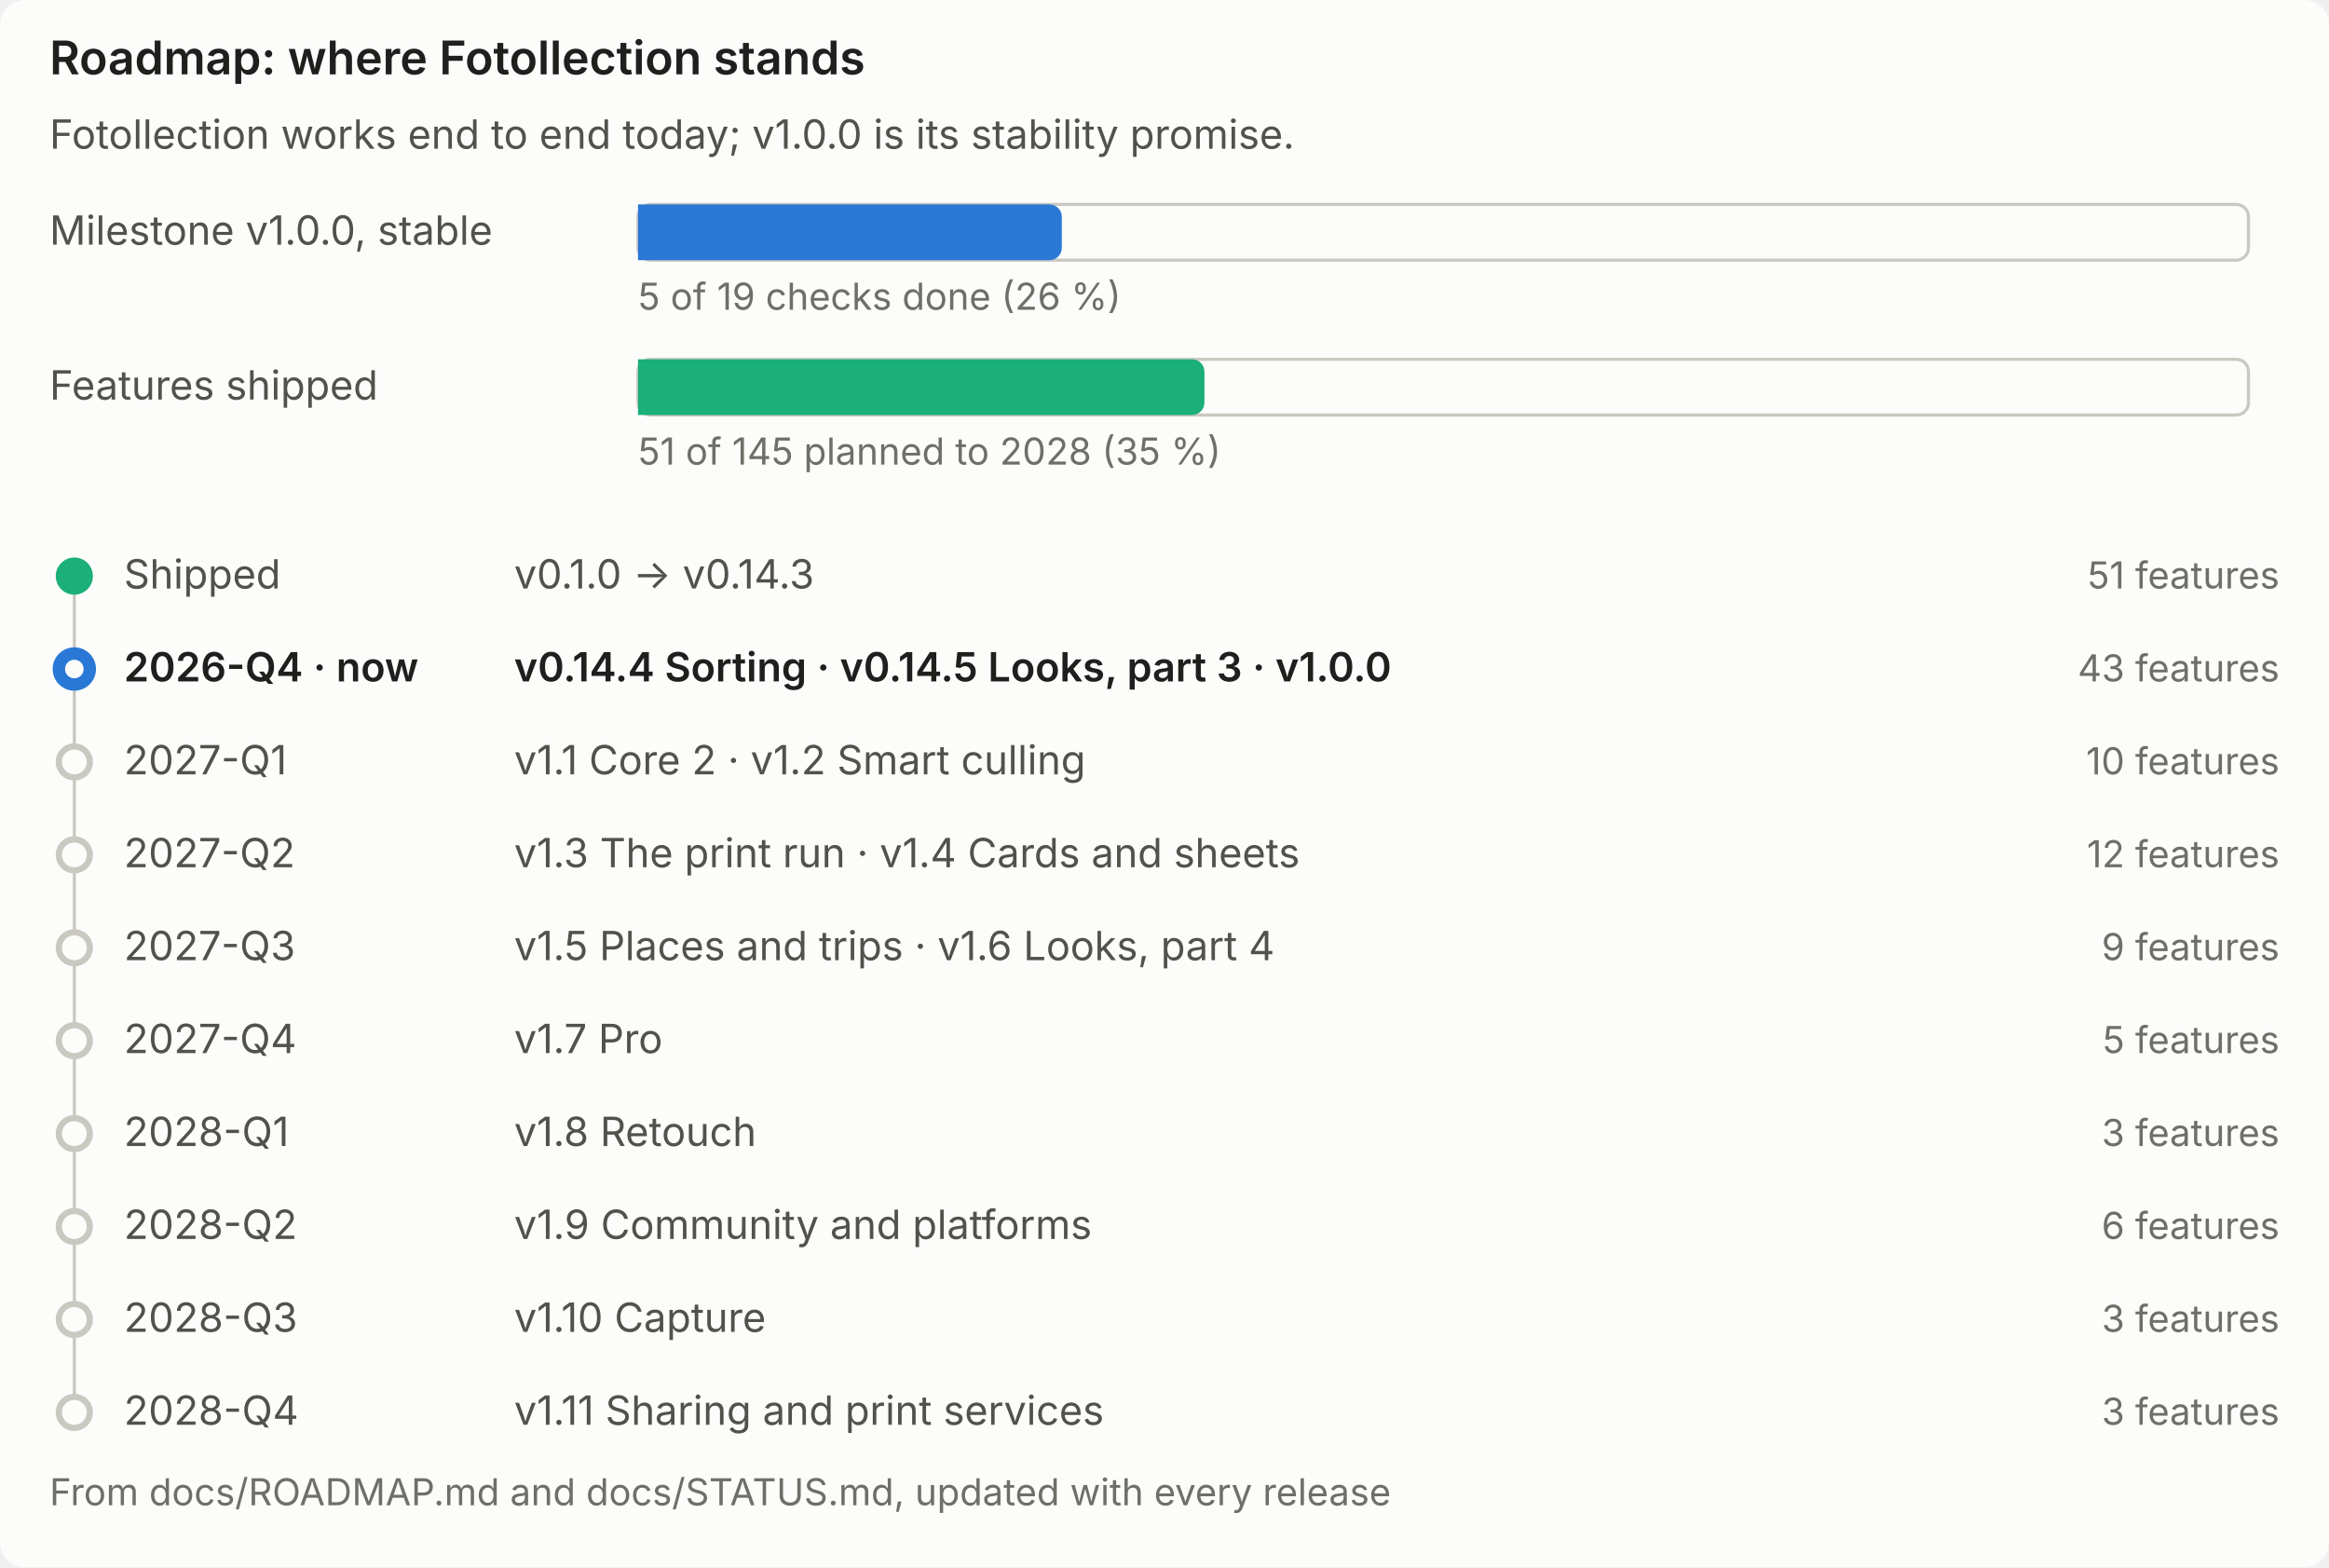
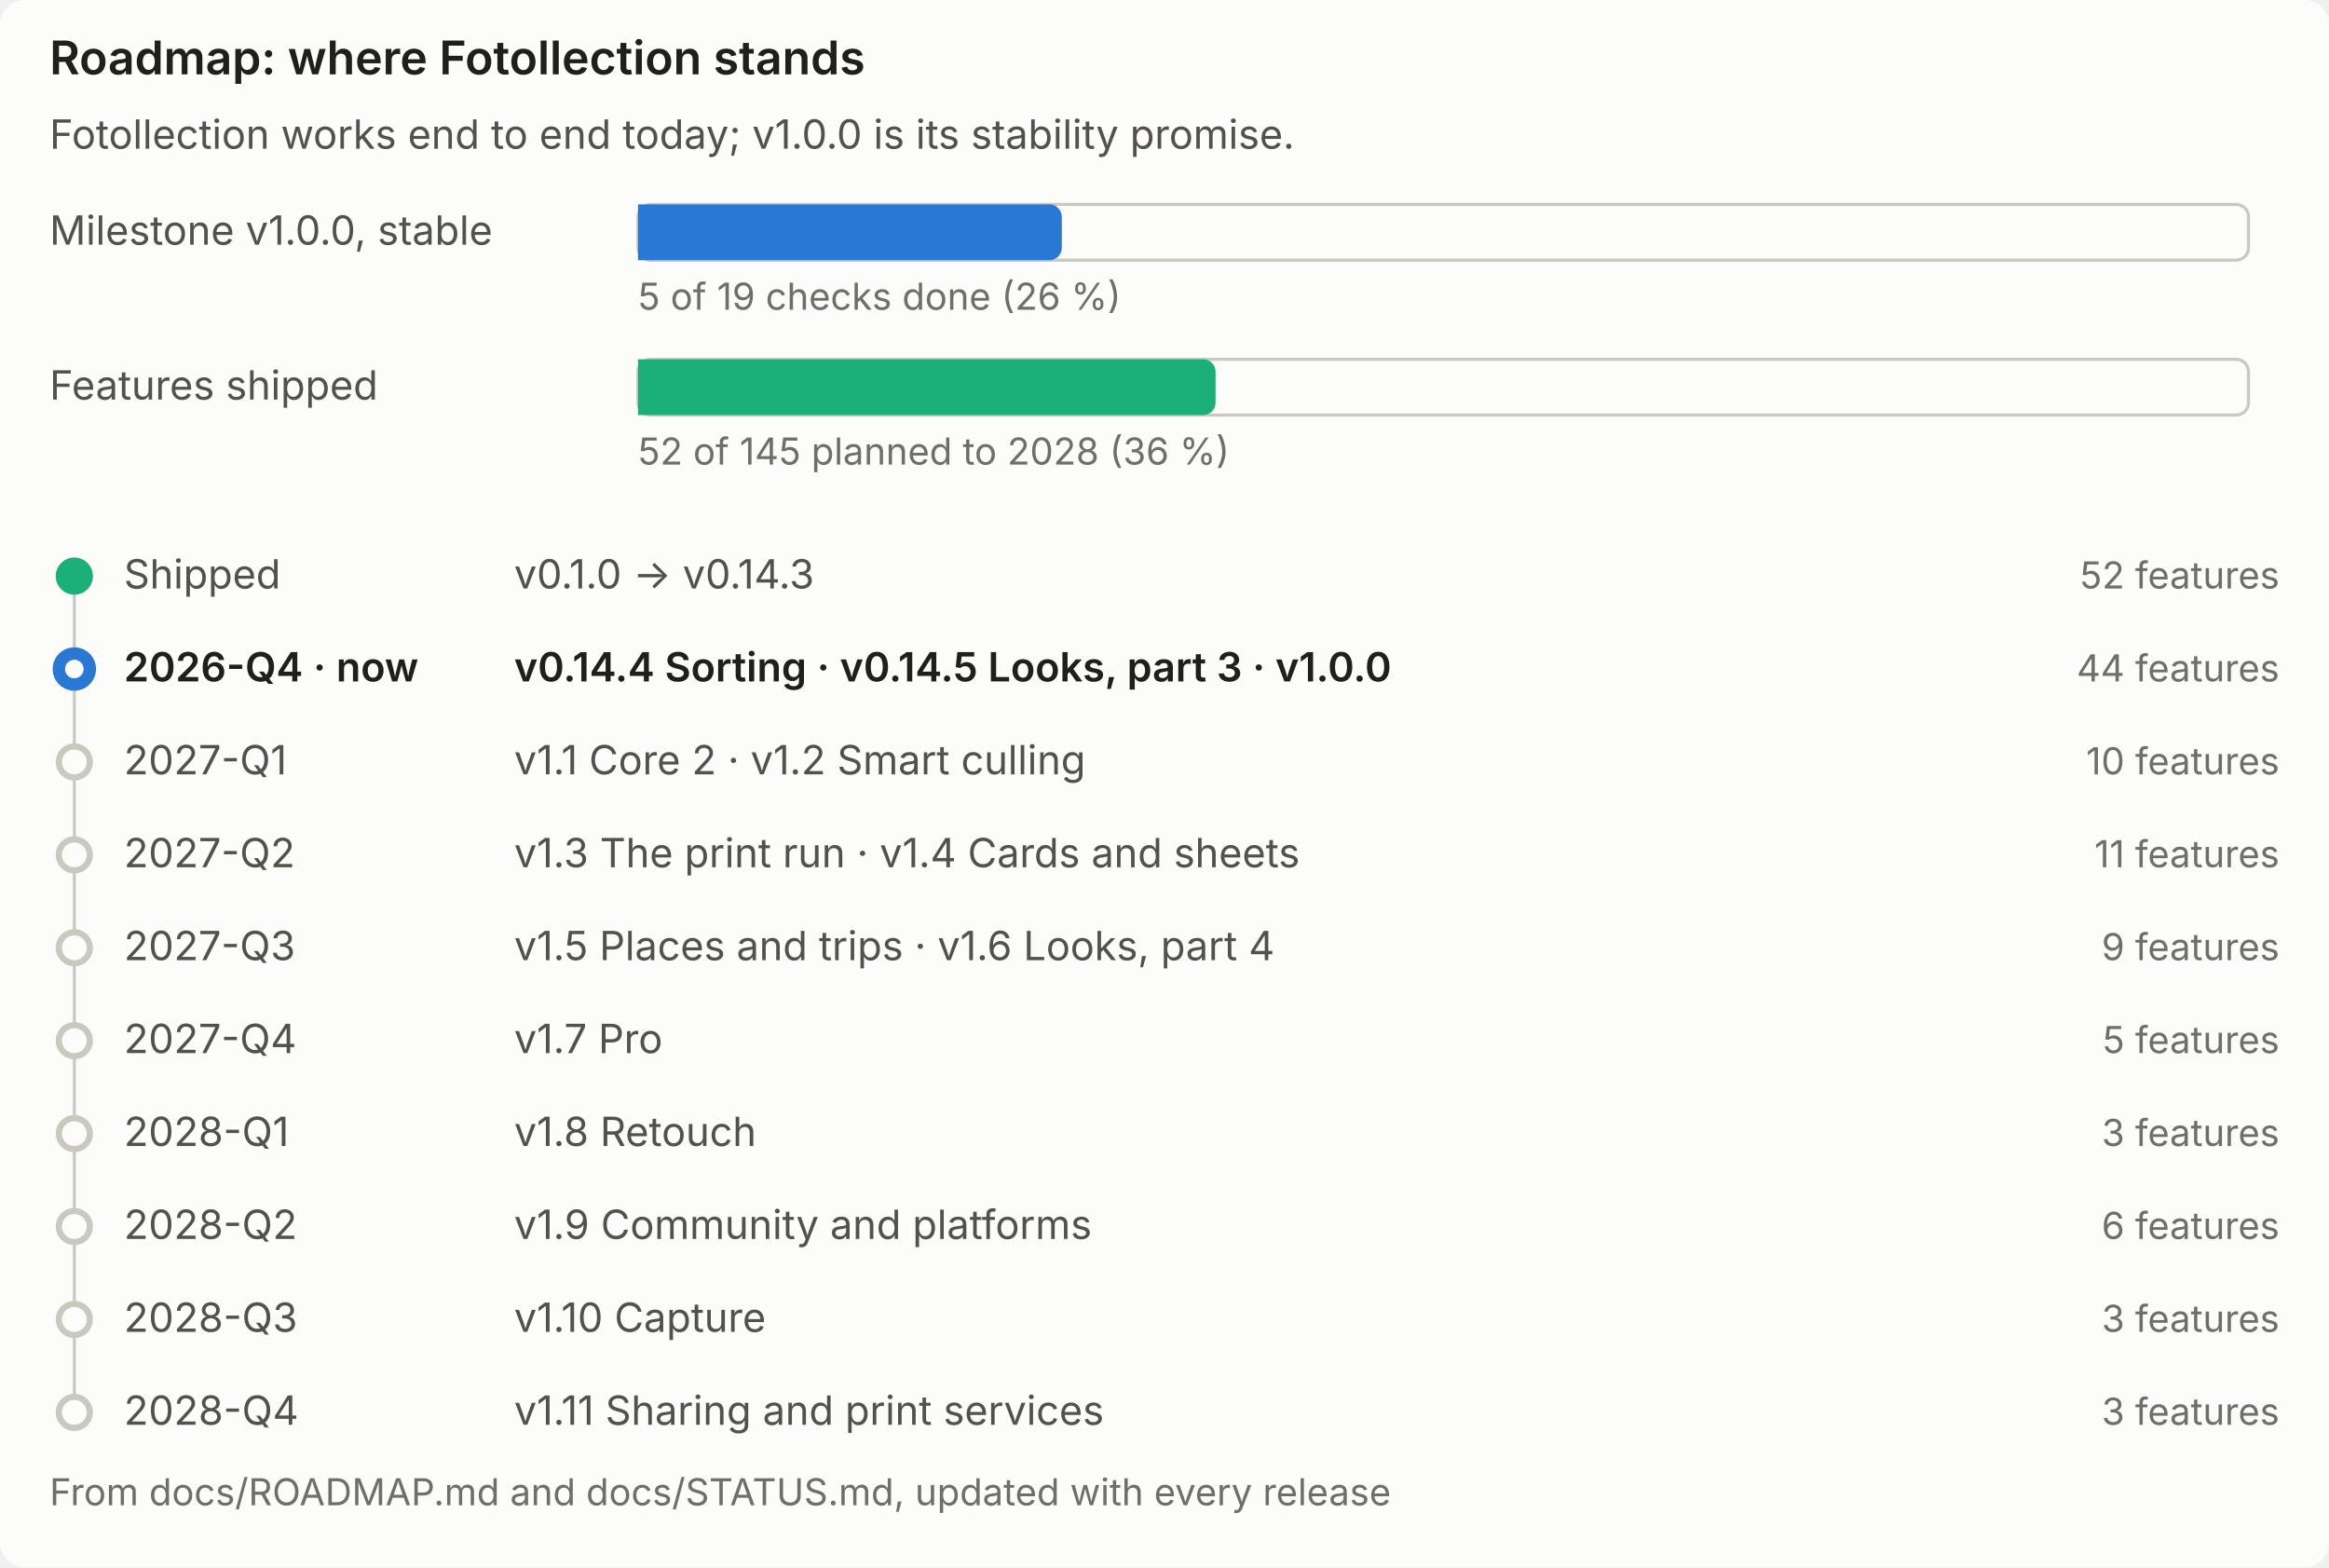
<svg xmlns="http://www.w3.org/2000/svg" viewBox="-16 -16 752 506" width="752" height="506" role="img" aria-labelledby="t d">
  <style>
  .bg{fill:#fcfcfb} .t1{fill:#1f1f1e;font:600 13px system-ui,-apple-system,Segoe UI,sans-serif}
  .t2{fill:#52514c;font:13px system-ui,-apple-system,Segoe UI,sans-serif}
  .t3{fill:#6f6e68;font:12px system-ui,-apple-system,Segoe UI,sans-serif}
  .h{font-size:15px} .num{font-variant-numeric:tabular-nums} .axis{stroke:#c9c8c1;stroke-width:1}
  .ref{stroke:#52514c;stroke-width:1.5;stroke-dasharray:4 3} .refw{stroke:#eb6834;stroke-width:1.5;stroke-dasharray:4 3}
  .s1{fill:#2a78d6} .old{fill-opacity:.45} .s2{fill:#eb6834} .s3{fill:#1baf7a} .s4{fill:#eda100} .s5{fill:#e87ba4} .gap{stroke:#fcfcfb;stroke-width:2}
  .in{fill:#fff}
  @media (prefers-color-scheme: dark){
    .bg{fill:#1a1a19} .t1{fill:#f0efec} .t2{fill:#c3c2b7} .t3{fill:#9d9c93} .axis{stroke:#45443f}
    .ref{stroke:#c3c2b7} .refw{stroke:#d95926}
    .s1{fill:#3987e5} .s2{fill:#d95926} .s3{fill:#199e70} .s4{fill:#c98500} .s5{fill:#d55181} .gap{stroke:#1a1a19}
  }
</style>
  <rect class="bg" x="-16" y="-16" width="752" height="506" rx="8" />
  <text class="t1 h" x="0" y="8">Roadmap: where Fotollection stands</text>
  <text class="t2" x="0" y="32">Fotollection works end to end today; v1.0.0 is its stability promise.</text>
  <text class="t2" x="0" y="63">Milestone v1.0.0, stable</text>
  <rect class="axis" x="190" y="50" width="520" height="18" rx="4" fill="none" />
  <path class="s1" d="M190 50h132.842a4 4 0 0 1 4 4v10a4 4 0 0 1 -4 4h-132.842z" />
  <text class="t3 num" x="190" y="84">5 of 19 checks done (26 %)</text>
  <text class="t2" x="0" y="113">Features shipped</text>
  <rect class="axis" x="190" y="100" width="520" height="18" rx="4" fill="none" />
-   <path class="s3" d="M190 100h178.897a4 4 0 0 1 4 4v10a4 4 0 0 1 -4 4h-178.897z" />
-   <text class="t3 num" x="190" y="134">51 of 145 planned to 2028 (35 %)</text>
+   <path class="s3" d="M190 100h182.483a4 4 0 0 1 4 4v10a4 4 0 0 1 -4 4h-182.483z" />
+   <text class="t3 num" x="190" y="134">52 of 145 planned to 2028 (36 %)</text>
  <line class="axis" x1="8" x2="8" y1="170" y2="440" />
  <circle class="s3" cx="8" cy="170" r="6" />
  <text class="t2" x="24" y="174">Shipped</text>
  <text class="t2" x="150" y="174">v0.1.0 → v0.14.3</text>
-   <text class="t3 num" x="720" y="174" text-anchor="end">51 features</text>
+   <text class="t3 num" x="720" y="174" text-anchor="end">52 features</text>
  <circle class="s1" cx="8" cy="200" r="7" />
  <circle class="bg" cx="8" cy="200" r="3" />
  <text class="t1" x="24" y="204">2026-Q4 · now</text>
  <text class="t1" x="150" y="204">v0.14.4 Sorting · v0.14.5 Looks, part 3 · v1.0.0</text>
-   <text class="t3 num" x="720" y="204" text-anchor="end">43 features</text>
+   <text class="t3 num" x="720" y="204" text-anchor="end">44 features</text>
  <circle class="bg axis" cx="8" cy="230" r="5" style="stroke-width:2" />
  <text class="t2" x="24" y="234">2027-Q1</text>
  <text class="t2" x="150" y="234">v1.1 Core 2 · v1.2 Smart culling</text>
  <text class="t3 num" x="720" y="234" text-anchor="end">10 features</text>
  <circle class="bg axis" cx="8" cy="260" r="5" style="stroke-width:2" />
  <text class="t2" x="24" y="264">2027-Q2</text>
  <text class="t2" x="150" y="264">v1.3 The print run · v1.4 Cards and sheets</text>
-   <text class="t3 num" x="720" y="264" text-anchor="end">12 features</text>
+   <text class="t3 num" x="720" y="264" text-anchor="end">11 features</text>
  <circle class="bg axis" cx="8" cy="290" r="5" style="stroke-width:2" />
  <text class="t2" x="24" y="294">2027-Q3</text>
  <text class="t2" x="150" y="294">v1.5 Places and trips · v1.6 Looks, part 4</text>
  <text class="t3 num" x="720" y="294" text-anchor="end">9 features</text>
  <circle class="bg axis" cx="8" cy="320" r="5" style="stroke-width:2" />
  <text class="t2" x="24" y="324">2027-Q4</text>
  <text class="t2" x="150" y="324">v1.7 Pro</text>
  <text class="t3 num" x="720" y="324" text-anchor="end">5 features</text>
  <circle class="bg axis" cx="8" cy="350" r="5" style="stroke-width:2" />
  <text class="t2" x="24" y="354">2028-Q1</text>
  <text class="t2" x="150" y="354">v1.8 Retouch</text>
  <text class="t3 num" x="720" y="354" text-anchor="end">3 features</text>
  <circle class="bg axis" cx="8" cy="380" r="5" style="stroke-width:2" />
  <text class="t2" x="24" y="384">2028-Q2</text>
  <text class="t2" x="150" y="384">v1.9 Community and platforms</text>
  <text class="t3 num" x="720" y="384" text-anchor="end">6 features</text>
  <circle class="bg axis" cx="8" cy="410" r="5" style="stroke-width:2" />
  <text class="t2" x="24" y="414">2028-Q3</text>
  <text class="t2" x="150" y="414">v1.10 Capture</text>
  <text class="t3 num" x="720" y="414" text-anchor="end">3 features</text>
  <circle class="bg axis" cx="8" cy="440" r="5" style="stroke-width:2" />
  <text class="t2" x="24" y="444">2028-Q4</text>
  <text class="t2" x="150" y="444">v1.11 Sharing and print services</text>
  <text class="t3 num" x="720" y="444" text-anchor="end">3 features</text>
  <text class="t3" x="0" y="470">From docs/ROADMAP.md and docs/STATUS.md, updated with every release</text>
</svg>
